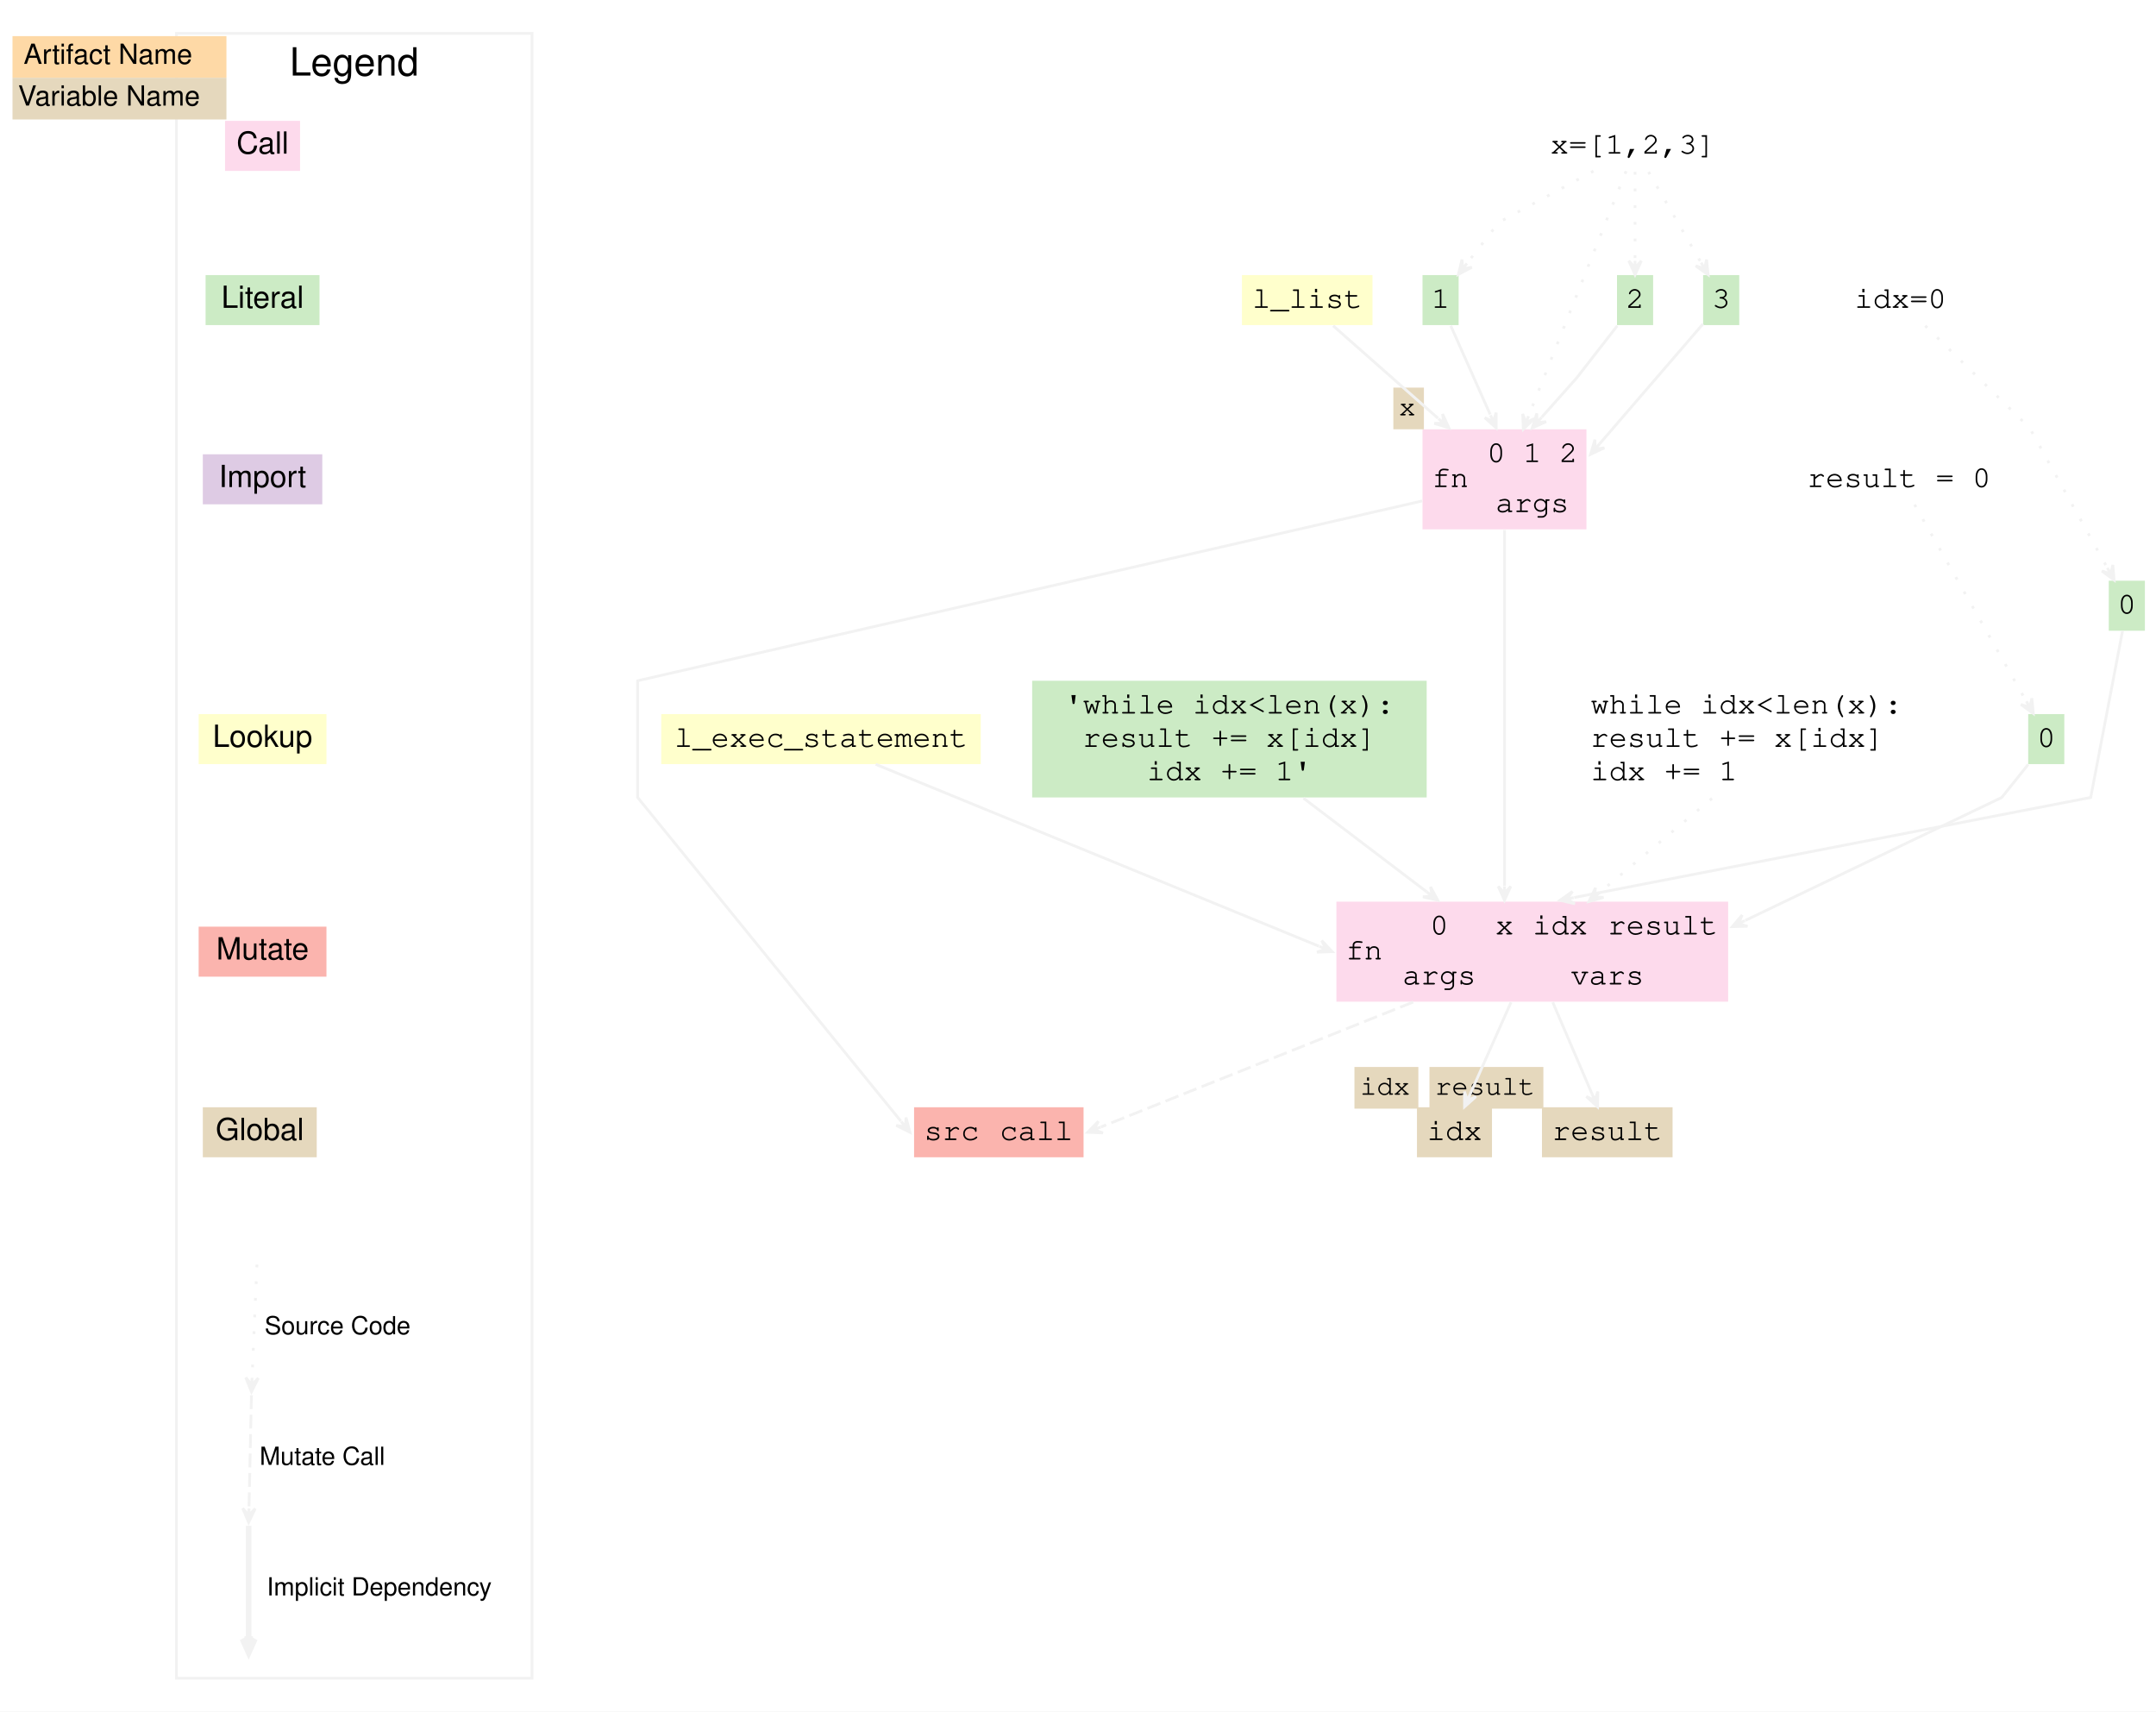
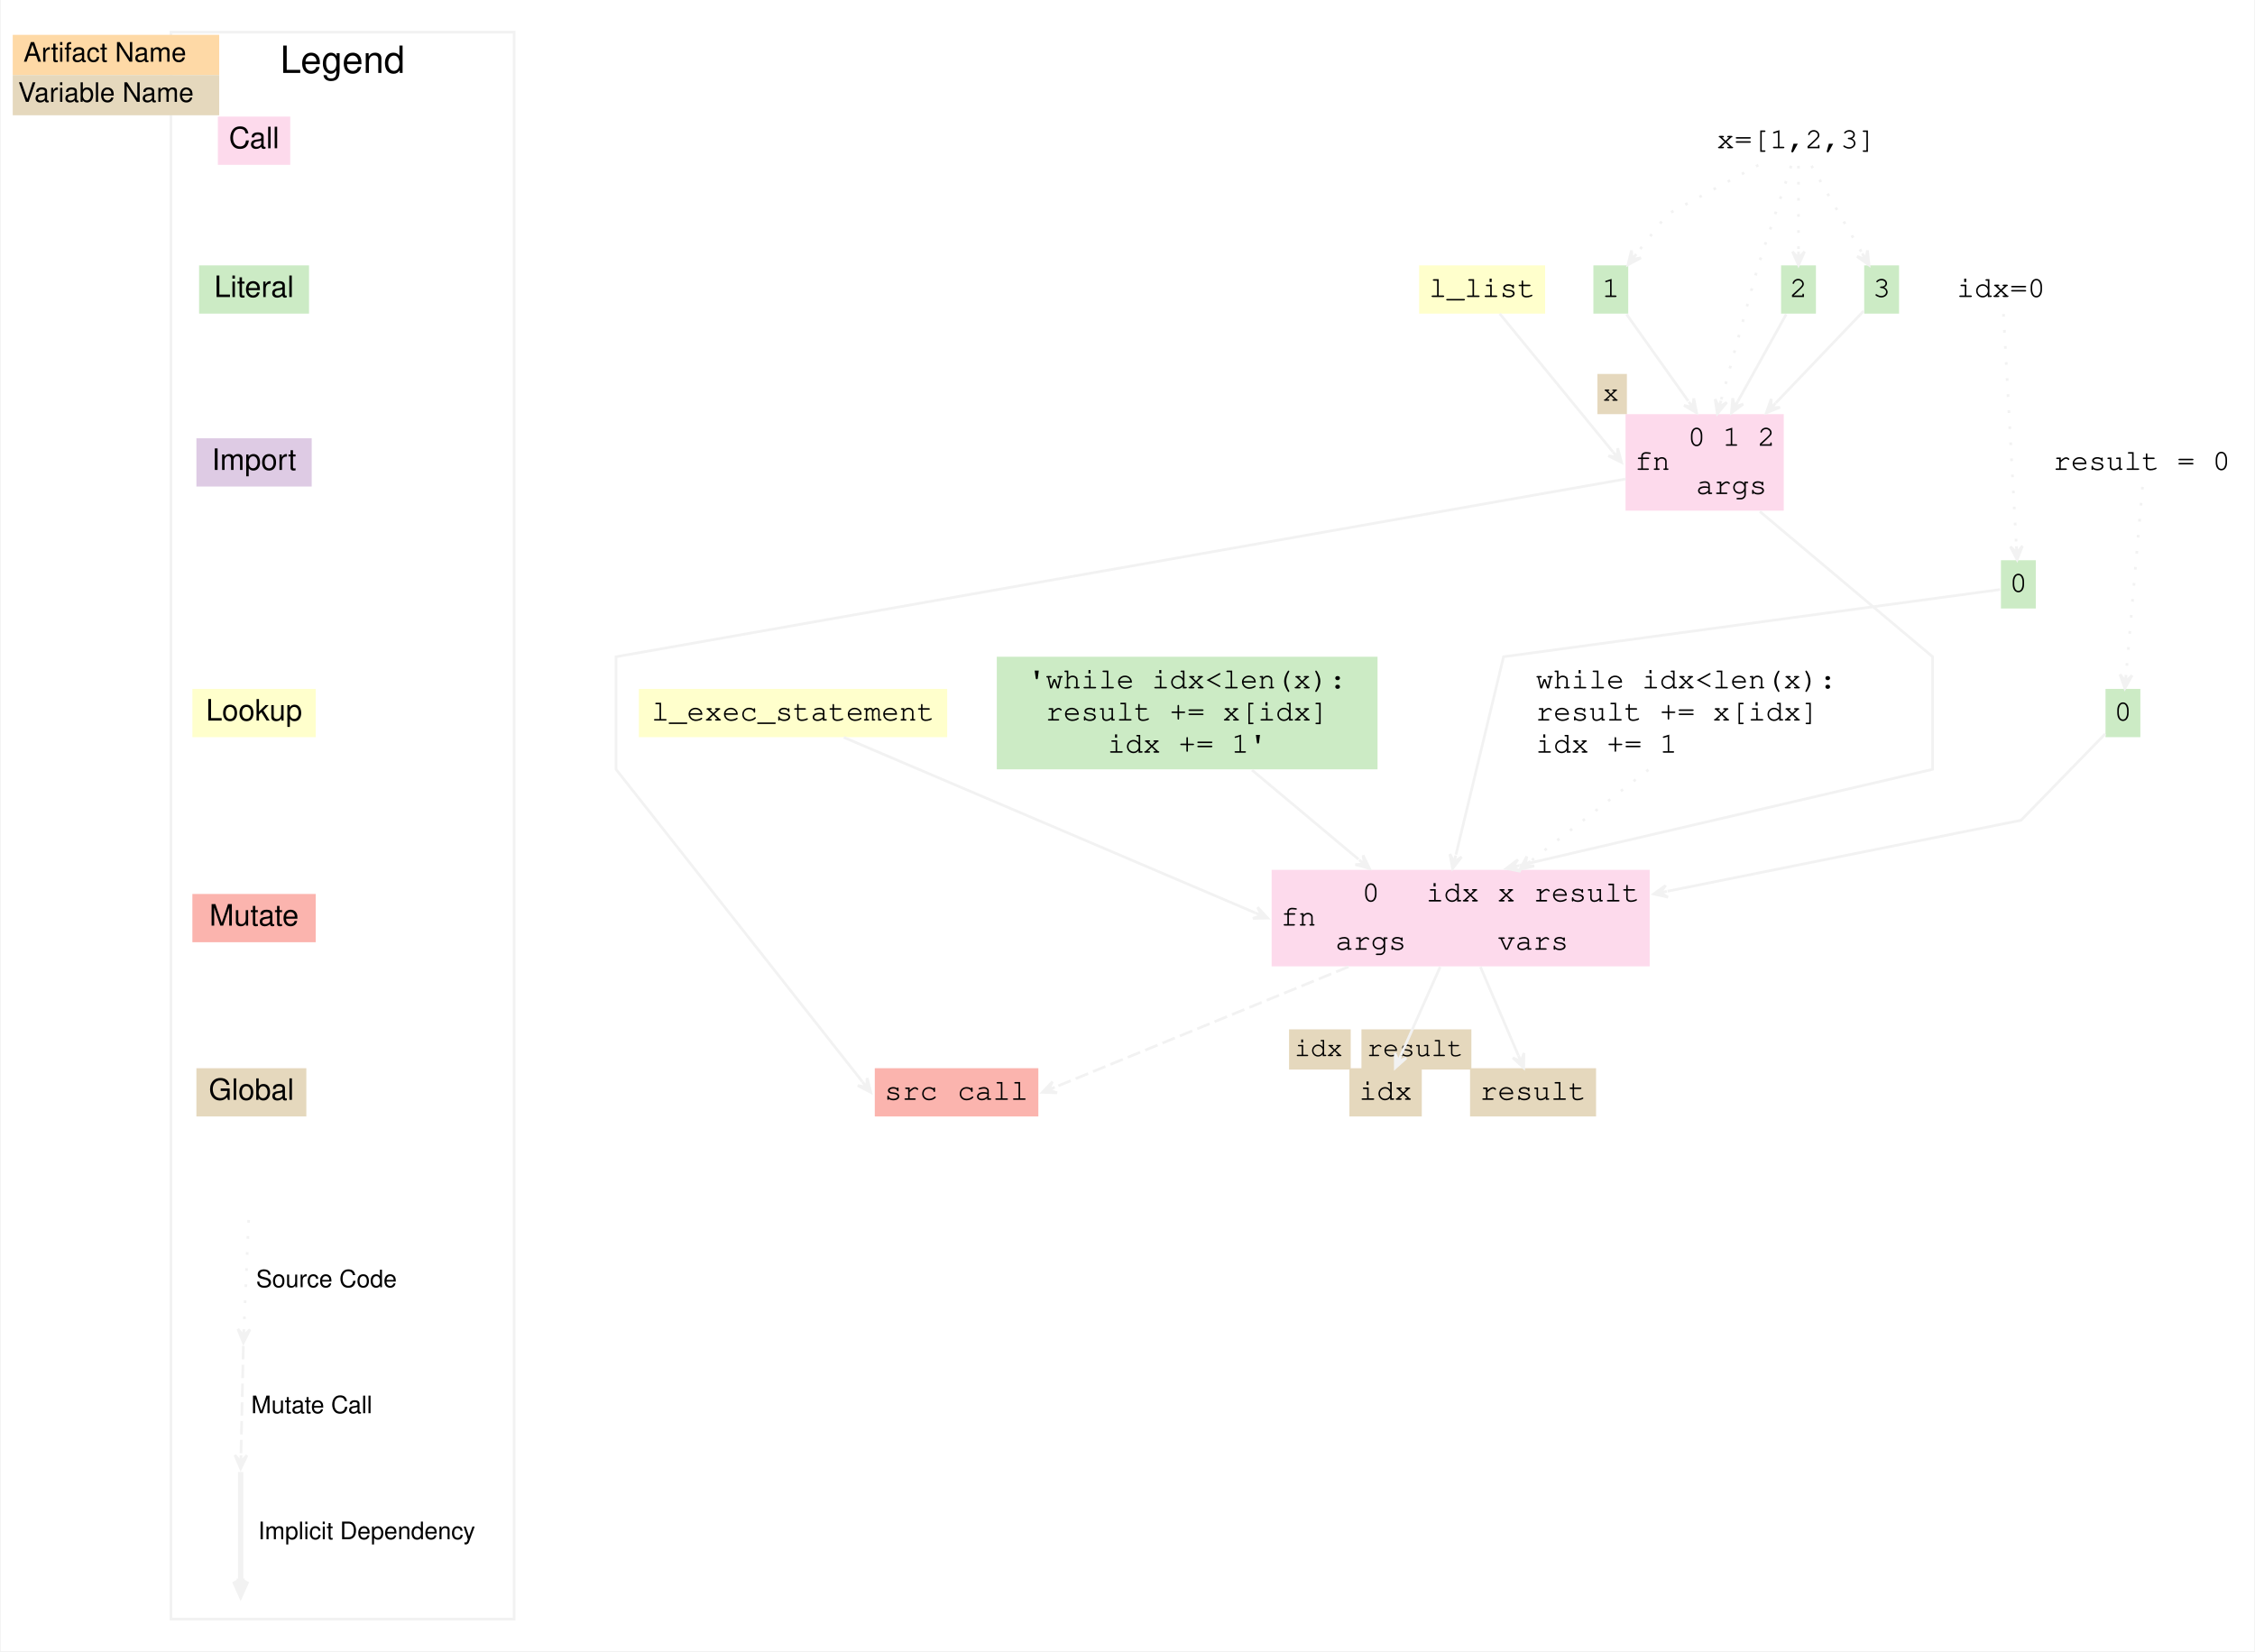
- <svg xmlns="http://www.w3.org/2000/svg" width="776pt" height="616pt" viewBox="0 0 776 616">
+ <svg xmlns="http://www.w3.org/2000/svg" width="841pt" height="616pt" viewBox="0 0 840.5 616">
  <g class="graph" transform="scale(1) translate(4 612)">
-     <polygon points="-4 4 -4 -612 772 -612 772 4" fill="#fff" stroke="transparent" />
+     <polygon points="-4 4 -4 -612 836.5 -612 836.5 4" fill="#fff" stroke="transparent" />
    <g class="cluster">
      <polygon points="59.5 -8 59.5 -600 187.5 -600 187.5 -8" fill="none" stroke="#f2f2f2" />
      <text x="123.5" y="-584.8" font-family="Helvetica,sans-Serif" font-size="14" text-anchor="middle">Legend</text>
    </g>
    <g class="node">
      <polygon points="77 -550.5 77 -568.5 104 -568.5 104 -550.5" fill="#fddaec" stroke="#f2f2f2" stroke-width="0" />
      <text x="90.5" y="-556.7" fill="#000000" font-family="Helvetica,sans-Serif" font-size="11" text-anchor="middle">Call</text>
      <polygon points="0.5 -584 0.5 -599 77.5 -599 77.5 -584" fill="#fed9a6" stroke="transparent" />
      <text x="4.5" y="-589" fill="#000000" font-family="Helvetica,sans-Serif" font-size="10">Artifact Name</text>
      <polygon points="0.5 -569 0.5 -584 77.5 -584 77.5 -569" fill="#e5d8bd" stroke="transparent" />
      <text x="2.5" y="-574" fill="#000000" font-family="Helvetica,sans-Serif" font-size="10">Variable Name</text>
      <polygon points="111 -513 70 -513 70 -495 111 -495" fill="#ccebc5" stroke="#f2f2f2" stroke-width="0" />
      <text x="90.5" y="-501.2" fill="#000000" font-family="Helvetica,sans-Serif" font-size="11" text-anchor="middle">Literal</text>
      <polygon points="112 -448.5 69 -448.5 69 -430.5 112 -430.5" fill="#decbe4" stroke="#f2f2f2" stroke-width="0" />
      <text x="90.5" y="-436.7" fill="#000000" font-family="Helvetica,sans-Serif" font-size="11" text-anchor="middle">Import</text>
      <polygon points="113.5 -355 67.5 -355 67.5 -337 113.5 -337" fill="#ffc" stroke="#f2f2f2" stroke-width="0" />
      <text x="90.5" y="-343.2" fill="#000000" font-family="Helvetica,sans-Serif" font-size="11" text-anchor="middle">Lookup</text>
      <polygon points="67.5 -260.5 67.5 -278.5 113.5 -278.5 113.5 -260.5" fill="#fbb4ae" stroke="#f2f2f2" stroke-width="0" />
      <text x="90.5" y="-266.7" fill="#000000" font-family="Helvetica,sans-Serif" font-size="11" text-anchor="middle">Mutate</text>
      <polygon points="110 -213.5 69 -213.5 69 -195.5 110 -195.5" fill="#e5d8bd" stroke="#f2f2f2" stroke-width="0" />
      <text x="89.5" y="-201.7" fill="#000000" font-family="Helvetica,sans-Serif" font-size="11" text-anchor="middle">Global</text>
    </g>
    <g class="edge">
      <path d="m88.49-156.87c-0.09 2.11-1.25 28.8-1.76 40.47" fill="none" stroke="#f2f2f2" stroke-dasharray="1,5" />
      <polygon points="86.51 -111.12 88.97 -116.02 86.61 -113.62 86.72 -116.12 86.72 -116.12 86.72 -116.12 86.61 -113.62 84.47 -116.22 86.51 -111.12" fill="#f2f2f2" stroke="#f2f2f2" />
      <text x="117.5" y="-131.8" font-family="Helvetica,sans-Serif" font-size="9" text-anchor="middle">Source Code</text>
      <path d="m86.5-109.87c-0.05 2.11-0.63 28.8-0.88 40.47" fill="none" stroke="#f2f2f2" stroke-dasharray="5,2" />
      <polygon points="85.5 -64.12 87.86 -69.07 85.56 -66.62 85.61 -69.12 85.61 -69.12 85.61 -69.12 85.56 -66.62 83.36 -69.17 85.5 -64.12" fill="#f2f2f2" stroke="#f2f2f2" />
      <text x="112" y="-84.8" font-family="Helvetica,sans-Serif" font-size="9" text-anchor="middle">Mutate Call</text>
      <path d="m85.5-62.87v40.47" fill="none" stroke="#f2f2f2" stroke-width="2" />
      <polygon points="85.5 -17.12 87.75 -22.12 86 -19.62 86 -22.12 85.5 -22.12 85 -22.12 85 -19.62 83.25 -22.12 85.5 -17.12" fill="#f2f2f2" stroke="#f2f2f2" stroke-width="2" />
      <text x="132.5" y="-37.8" font-family="Helvetica,sans-Serif" font-size="9" text-anchor="middle">Implicit Dependency</text>
    </g>
    <g class="node">
-       <polygon points="521 -513 508 -513 508 -495 521 -495" fill="#ccebc5" stroke="#f2f2f2" stroke-width="0" />
-       <text x="514.5" y="-501.2" fill="#000000" font-family="Courier,monospace" font-size="11" text-anchor="middle">1</text>
-       <polygon points="508 -421.5 508 -457.5 567 -457.5 567 -421.5" fill="#fddaec" stroke="#f2f2f2" stroke-width="0" />
-       <text x="518" y="-436.7" fill="#000000" font-family="Courier,monospace" font-size="11" text-anchor="middle">fn</text>
-       <polyline points="528 -421.5 528 -457.5" fill="none" stroke="#f2f2f2" stroke-width="0" />
-       <text x="534.5" y="-445.7" fill="#000000" font-family="Courier,monospace" font-size="11" text-anchor="middle">0</text>
-       <polyline points="541 -439.5 541 -457.5" fill="none" stroke="#f2f2f2" stroke-width="0" />
-       <text x="547.5" y="-445.7" fill="#000000" font-family="Courier,monospace" font-size="11" text-anchor="middle">1</text>
-       <polyline points="554 -439.5 554 -457.5" fill="none" stroke="#f2f2f2" stroke-width="0" />
-       <text x="560.5" y="-445.7" fill="#000000" font-family="Courier,monospace" font-size="11" text-anchor="middle">2</text>
-       <polyline points="528 -439.5 567 -439.5" fill="none" stroke="#f2f2f2" stroke-width="0" />
-       <text x="547.5" y="-427.7" fill="#000000" font-family="Courier,monospace" font-size="11" text-anchor="middle">args</text>
-       <polygon points="497.5 -457.5 497.5 -472.5 508.5 -472.5 508.5 -457.5" fill="#e5d8bd" stroke="transparent" />
-       <text x="499.5" y="-462.5" fill="#000000" font-family="Courier,monospace" font-size="10">x</text>
-     </g>
-     <g class="edge" stroke="#f2f2f2">
-       <path d="m518.17-494.75c4.15 9.34 10.77 24.24 14.17 31.88" fill="none" />
-       <polygon points="534.5 -458 534.53 -463.48 533.48 -460.28 532.47 -462.57 532.47 -462.57 532.47 -462.57 533.48 -460.28 530.41 -461.66 534.5 -458" fill="#f2f2f2" />
-     </g>
-     <g class="node">
-       <polygon points="591 -513 578 -513 578 -495 591 -495" fill="#ccebc5" stroke="#f2f2f2" stroke-width="0" />
-       <text x="584.5" y="-501.2" fill="#000000" font-family="Courier,monospace" font-size="11" text-anchor="middle">2</text>
-     </g>
-     <g class="edge" stroke="#f2f2f2">
-       <path d="m578.09-494.75c-6.18 7.94-14.59 18.75-14.59 18.75s-7.91 8.9-12.61 14.18" fill="none" />
-       <polygon points="547.5 -458 552.5 -460.24 549.16 -459.87 550.82 -461.74 550.82 -461.74 550.82 -461.74 549.16 -459.87 549.14 -463.23 547.5 -458" fill="#f2f2f2" />
-     </g>
-     <g class="node">
-       <polygon points="622 -513 609 -513 609 -495 622 -495" fill="#ccebc5" stroke="#f2f2f2" stroke-width="0" />
-       <text x="615.5" y="-501.2" fill="#000000" font-family="Courier,monospace" font-size="11" text-anchor="middle">3</text>
-     </g>
-     <g class="edge" stroke="#f2f2f2">
-       <path d="m608.96-495.42c-10.19 11.81-29.49 34.2-37.18 43.11" fill="none" />
-       <polygon points="568.5 -448.5 573.47 -450.82 570.13 -450.39 571.77 -452.29 571.77 -452.29 571.77 -452.29 570.13 -450.39 570.06 -453.76 568.5 -448.5" fill="#f2f2f2" />
-     </g>
-     <g class="node">
-       <polygon points="490 -513 443 -513 443 -495 490 -495" fill="#ffc" stroke="#f2f2f2" stroke-width="0" />
-       <text x="466.5" y="-501.2" fill="#000000" font-family="Courier,monospace" font-size="11" text-anchor="middle">l_list</text>
-     </g>
-     <g class="edge" stroke="#f2f2f2">
-       <path d="m475.85-494.75c11.28 9.95 29.7 26.21 37.72 33.28" fill="none" />
-       <polygon points="517.5 -458 515.24 -463 515.63 -459.65 513.75 -461.31 513.75 -461.31 513.75 -461.31 515.63 -459.65 512.26 -459.62 517.5 -458" fill="#f2f2f2" />
-     </g>
-     <g class="node">
-       <polygon points="325 -195.5 325 -213.5 386 -213.5 386 -195.5" fill="#fbb4ae" stroke="#f2f2f2" stroke-width="0" />
-       <text x="338.5" y="-201.7" fill="#000000" font-family="Courier,monospace" font-size="11" text-anchor="middle">src</text>
-       <polyline points="352 -195.5 352 -213.5" fill="none" stroke="#f2f2f2" stroke-width="0" />
-       <text x="369" y="-201.7" fill="#000000" font-family="Courier,monospace" font-size="11" text-anchor="middle">call</text>
-     </g>
-     <g class="edge" stroke="#f2f2f2">
-       <path d="m507.87-431.71c-77.88 17.85-282.37 64.71-282.37 64.71v42s77.73 95.58 94.74 116.49" fill="none" />
-       <polygon points="323.5 -204.5 322.09 -209.8 321.92 -206.44 320.35 -208.38 320.35 -208.38 320.35 -208.38 321.92 -206.44 318.6 -206.96 323.5 -204.5" fill="#f2f2f2" />
-     </g>
-     <g class="node">
-       <polygon points="477 -251.5 477 -287.5 618 -287.5 618 -251.5" fill="#fddaec" stroke="#f2f2f2" stroke-width="0" />
-       <text x="487" y="-266.7" fill="#000000" font-family="Courier,monospace" font-size="11" text-anchor="middle">fn</text>
-       <polyline points="497 -251.5 497 -287.5" fill="none" stroke="#f2f2f2" stroke-width="0" />
-       <text x="514" y="-275.7" fill="#000000" font-family="Courier,monospace" font-size="11" text-anchor="middle">0</text>
-       <polyline points="497 -269.5 531 -269.5" fill="none" stroke="#f2f2f2" stroke-width="0" />
-       <text x="514" y="-257.7" fill="#000000" font-family="Courier,monospace" font-size="11" text-anchor="middle">args</text>
-       <polyline points="531 -251.5 531 -287.5" fill="none" stroke="#f2f2f2" stroke-width="0" />
-       <text x="537.5" y="-275.7" fill="#000000" font-family="Courier,monospace" font-size="11" text-anchor="middle">x</text>
-       <polyline points="544 -269.5 544 -287.5" fill="none" stroke="#f2f2f2" stroke-width="0" />
-       <text x="557.5" y="-275.7" fill="#000000" font-family="Courier,monospace" font-size="11" text-anchor="middle">idx</text>
-       <polyline points="571 -269.5 571 -287.5" fill="none" stroke="#f2f2f2" stroke-width="0" />
-       <text x="594.5" y="-275.7" fill="#000000" font-family="Courier,monospace" font-size="11" text-anchor="middle">result</text>
-       <polyline points="531 -269.5 618 -269.5" fill="none" stroke="#f2f2f2" stroke-width="0" />
-       <text x="574.5" y="-257.7" fill="#000000" font-family="Courier,monospace" font-size="11" text-anchor="middle">vars</text>
-     </g>
-     <g class="edge" stroke="#f2f2f2">
-       <path d="m537.5-421.24v128.09" fill="none" />
-       <polygon points="537.5 -288 539.75 -293 537.5 -290.5 537.5 -293 537.5 -293 537.5 -293 537.5 -290.5 535.25 -293 537.5 -288" fill="#f2f2f2" />
-     </g>
-     <g class="node">
-       <polygon points="768 -403 755 -403 755 -385 768 -385" fill="#ccebc5" stroke="#f2f2f2" stroke-width="0" />
-       <text x="761.5" y="-391.2" fill="#000000" font-family="Courier,monospace" font-size="11" text-anchor="middle">0</text>
-     </g>
-     <g class="edge" stroke="#f2f2f2">
-       <path d="m759.96-384.93c-3.45 18.01-11.46 59.93-11.46 59.93s-155.52 30.13-185.89 36.01" fill="none" />
-       <polygon points="557.5 -288 562.84 -286.74 559.95 -288.48 562.41 -288.95 562.41 -288.95 562.41 -288.95 559.95 -288.48 561.98 -291.16 557.5 -288" fill="#f2f2f2" />
-     </g>
-     <g class="node">
-       <polygon points="739 -355 726 -355 726 -337 739 -337" fill="#ccebc5" stroke="#f2f2f2" stroke-width="0" />
-       <text x="732.5" y="-343.2" fill="#000000" font-family="Courier,monospace" font-size="11" text-anchor="middle">0</text>
-     </g>
-     <g class="edge" stroke="#f2f2f2">
-       <path d="m725.99-336.87c-4.43 5.54-9.49 11.87-9.49 11.87s-72.95 34.97-92.32 44.26" fill="none" />
-       <polygon points="619.5 -278.5 624.98 -278.63 621.75 -279.58 624.01 -280.66 624.01 -280.66 624.01 -280.66 621.75 -279.58 623.04 -282.69 619.5 -278.5" fill="#f2f2f2" />
+       <polygon points="603 -513 590 -513 590 -495 603 -495" fill="#ccebc5" stroke="#f2f2f2" stroke-width="0" />
+       <text x="596.5" y="-501.2" fill="#000000" font-family="Courier,monospace" font-size="11" text-anchor="middle">1</text>
+       <polygon points="602 -421.5 602 -457.5 661 -457.5 661 -421.5" fill="#fddaec" stroke="#f2f2f2" stroke-width="0" />
+       <text x="612" y="-436.7" fill="#000000" font-family="Courier,monospace" font-size="11" text-anchor="middle">fn</text>
+       <polyline points="622 -421.5 622 -457.5" fill="none" stroke="#f2f2f2" stroke-width="0" />
+       <text x="628.5" y="-445.7" fill="#000000" font-family="Courier,monospace" font-size="11" text-anchor="middle">0</text>
+       <polyline points="635 -439.5 635 -457.5" fill="none" stroke="#f2f2f2" stroke-width="0" />
+       <text x="641.5" y="-445.7" fill="#000000" font-family="Courier,monospace" font-size="11" text-anchor="middle">1</text>
+       <polyline points="648 -439.5 648 -457.5" fill="none" stroke="#f2f2f2" stroke-width="0" />
+       <text x="654.5" y="-445.7" fill="#000000" font-family="Courier,monospace" font-size="11" text-anchor="middle">2</text>
+       <polyline points="622 -439.5 661 -439.5" fill="none" stroke="#f2f2f2" stroke-width="0" />
+       <text x="641.5" y="-427.7" fill="#000000" font-family="Courier,monospace" font-size="11" text-anchor="middle">args</text>
+       <polygon points="591.5 -457.5 591.5 -472.5 602.5 -472.5 602.5 -457.5" fill="#e5d8bd" stroke="transparent" />
+       <text x="593.5" y="-462.5" fill="#000000" font-family="Courier,monospace" font-size="10">x</text>
+     </g>
+     <g class="edge" stroke="#f2f2f2">
+       <path d="m602.37-494.75c6.78 9.54 17.7 24.89 23.01 32.37" fill="none" />
+       <polygon points="628.5 -458 627.44 -463.38 627.05 -460.04 625.6 -462.07 625.6 -462.07 625.6 -462.07 627.05 -460.04 623.77 -460.77 628.5 -458" fill="#f2f2f2" />
+     </g>
+     <g class="node">
+       <polygon points="673 -513 660 -513 660 -495 673 -495" fill="#ccebc5" stroke="#f2f2f2" stroke-width="0" />
+       <text x="666.5" y="-501.2" fill="#000000" font-family="Courier,monospace" font-size="11" text-anchor="middle">2</text>
+     </g>
+     <g class="edge" stroke="#f2f2f2">
+       <path d="m661.91-494.75c-5.3 9.54-13.82 24.89-17.98 32.37" fill="none" />
+       <polygon points="641.5 -458 645.9 -461.28 642.71 -460.19 643.93 -462.37 643.93 -462.37 643.93 -462.37 642.71 -460.19 641.96 -463.46 641.5 -458" fill="#f2f2f2" />
+     </g>
+     <g class="node">
+       <polygon points="704 -513 691 -513 691 -495 704 -495" fill="#ccebc5" stroke="#f2f2f2" stroke-width="0" />
+       <text x="697.5" y="-501.2" fill="#000000" font-family="Courier,monospace" font-size="11" text-anchor="middle">3</text>
+     </g>
+     <g class="edge" stroke="#f2f2f2">
+       <path d="m690.78-495.97c-9.26 9.69-25.61 26.8-32.76 34.29" fill="none" />
+       <polygon points="654.5 -458 659.58 -460.06 656.23 -459.81 657.95 -461.61 657.95 -461.61 657.95 -461.61 656.23 -459.81 656.33 -463.17 654.5 -458" fill="#f2f2f2" />
+     </g>
+     <g class="node">
+       <polygon points="572 -513 525 -513 525 -495 572 -495" fill="#ffc" stroke="#f2f2f2" stroke-width="0" />
+       <text x="548.5" y="-501.2" fill="#000000" font-family="Courier,monospace" font-size="11" text-anchor="middle">l_list</text>
+     </g>
+     <g class="edge" stroke="#f2f2f2">
+       <path d="m555.09-494.96c11.26 13.75 33.8 41.28 42.18 51.51" fill="none" />
+       <polygon points="600.5 -439.5 599.07 -444.79 598.92 -441.43 597.33 -443.37 597.33 -443.37 597.33 -443.37 598.92 -441.43 595.59 -441.94 600.5 -439.5" fill="#f2f2f2" />
+     </g>
+     <g class="node">
+       <polygon points="322 -195.5 322 -213.5 383 -213.5 383 -195.5" fill="#fbb4ae" stroke="#f2f2f2" stroke-width="0" />
+       <text x="335.5" y="-201.7" fill="#000000" font-family="Courier,monospace" font-size="11" text-anchor="middle">src</text>
+       <polyline points="349 -195.5 349 -213.5" fill="none" stroke="#f2f2f2" stroke-width="0" />
+       <text x="366" y="-201.7" fill="#000000" font-family="Courier,monospace" font-size="11" text-anchor="middle">call</text>
+     </g>
+     <g class="edge" stroke="#f2f2f2">
+       <path d="m601.97-433.3c-93.42 16.45-376.47 66.3-376.47 66.3v42s75.36 95.58 91.84 116.49" fill="none" />
+       <polygon points="320.5 -204.5 319.17 -209.82 318.95 -206.46 317.4 -208.43 317.4 -208.43 317.4 -208.43 318.95 -206.46 315.64 -207.03 320.5 -204.5" fill="#f2f2f2" />
+     </g>
+     <g class="node">
+       <polygon points="470 -251.5 470 -287.5 611 -287.5 611 -251.5" fill="#fddaec" stroke="#f2f2f2" stroke-width="0" />
+       <text x="480" y="-266.7" fill="#000000" font-family="Courier,monospace" font-size="11" text-anchor="middle">fn</text>
+       <polyline points="490 -251.5 490 -287.5" fill="none" stroke="#f2f2f2" stroke-width="0" />
+       <text x="507" y="-275.7" fill="#000000" font-family="Courier,monospace" font-size="11" text-anchor="middle">0</text>
+       <polyline points="490 -269.5 524 -269.5" fill="none" stroke="#f2f2f2" stroke-width="0" />
+       <text x="507" y="-257.7" fill="#000000" font-family="Courier,monospace" font-size="11" text-anchor="middle">args</text>
+       <polyline points="524 -251.5 524 -287.5" fill="none" stroke="#f2f2f2" stroke-width="0" />
+       <text x="537.5" y="-275.7" fill="#000000" font-family="Courier,monospace" font-size="11" text-anchor="middle">idx</text>
+       <polyline points="551 -269.5 551 -287.5" fill="none" stroke="#f2f2f2" stroke-width="0" />
+       <text x="557.5" y="-275.7" fill="#000000" font-family="Courier,monospace" font-size="11" text-anchor="middle">x</text>
+       <polyline points="564 -269.5 564 -287.5" fill="none" stroke="#f2f2f2" stroke-width="0" />
+       <text x="587.5" y="-275.7" fill="#000000" font-family="Courier,monospace" font-size="11" text-anchor="middle">result</text>
+       <polyline points="524 -269.5 611 -269.5" fill="none" stroke="#f2f2f2" stroke-width="0" />
+       <text x="567.5" y="-257.7" fill="#000000" font-family="Courier,monospace" font-size="11" text-anchor="middle">vars</text>
+     </g>
+     <g class="edge" stroke="#f2f2f2">
+       <path d="m652.08-421.19c25.15 21.16 64.42 54.19 64.42 54.19v42s-127.23 29.61-154.07 35.85" fill="none" />
+       <polygon points="557.5 -288 562.88 -286.94 559.93 -288.57 562.37 -289.13 562.37 -289.13 562.37 -289.13 559.93 -288.57 561.86 -291.32 557.5 -288" fill="#f2f2f2" />
+     </g>
+     <g class="node">
+       <polygon points="755 -403 742 -403 742 -385 755 -385" fill="#ccebc5" stroke="#f2f2f2" stroke-width="0" />
+       <text x="748.5" y="-391.2" fill="#000000" font-family="Courier,monospace" font-size="11" text-anchor="middle">0</text>
+     </g>
+     <g class="edge" stroke="#f2f2f2">
+       <path d="m741.67-392.07c-34.21 4.63-185.17 25.07-185.17 25.07s-13.53 56.24-17.75 73.82" fill="none" />
+       <polygon points="537.5 -288 540.86 -292.34 538.08 -290.43 538.67 -292.86 538.67 -292.86 538.67 -292.86 538.08 -290.43 536.48 -293.39 537.5 -288" fill="#f2f2f2" />
+     </g>
+     <g class="node">
+       <polygon points="794 -355 781 -355 781 -337 794 -337" fill="#ccebc5" stroke="#f2f2f2" stroke-width="0" />
+       <text x="787.5" y="-343.2" fill="#000000" font-family="Courier,monospace" font-size="11" text-anchor="middle">0</text>
+     </g>
+     <g class="edge" stroke="#f2f2f2">
+       <path d="m780.88-338.21c-10.89 11.18-31.38 32.21-31.38 32.21s-106.77 21.43-131.8 26.46" fill="none" />
+       <polygon points="612.5 -278.5 617.85 -277.28 614.95 -278.99 617.4 -279.48 617.4 -279.48 617.4 -279.48 614.95 -278.99 616.96 -281.69 612.5 -278.5" fill="#f2f2f2" />
    </g>
    <g class="node">
      <polygon points="349 -355 234 -355 234 -337 349 -337" fill="#ffc" stroke="#f2f2f2" stroke-width="0" />
      <text x="291.5" y="-343.2" fill="#000000" font-family="Courier,monospace" font-size="11" text-anchor="middle">l_exec_statement</text>
    </g>
    <g class="edge" stroke="#f2f2f2">
-       <path d="m311.19-336.92c41.72 17.12 137.03 56.23 159.5 65.45" fill="none" />
-       <polygon points="475.5 -269.5 471.73 -273.48 473.19 -270.45 470.87 -271.4 470.87 -271.4 470.87 -271.4 473.19 -270.45 470.02 -269.32 475.5 -269.5" fill="#f2f2f2" />
+       <path d="m310.44-336.92c40.13 17.12 131.82 56.23 153.43 65.45" fill="none" />
+       <polygon points="468.5 -269.5 464.78 -273.53 466.2 -270.48 463.9 -271.46 463.9 -271.46 463.9 -271.46 466.2 -270.48 463.02 -269.39 468.5 -269.5" fill="#f2f2f2" />
    </g>
    <g class="node">
      <polygon points="509.5 -367 367.5 -367 367.5 -325 509.5 -325" fill="#ccebc5" stroke="#f2f2f2" stroke-width="0" />
      <g fill="#000000" font-family="Courier,monospace" font-size="11" text-anchor="middle">
        <text x="438.5" y="-355.2">'while idx&lt;len(x):</text>
        <text x="438.5" y="-343.2">result += x[idx]</text>
        <text x="438.5" y="-331.2">idx += 1'</text>
      </g>
    </g>
    <g class="edge" stroke="#f2f2f2">
-       <path d="m465.15-324.74c16.51 12.54 36.08 27.41 44.35 33.7" fill="none" />
-       <polygon points="513.5 -288 510.88 -292.82 511.51 -289.51 509.52 -291.03 509.52 -291.03 509.52 -291.03 511.51 -289.51 508.16 -289.23 513.5 -288" fill="#f2f2f2" />
-     </g>
-     <g class="node">
-       <polygon points="533 -213.5 506 -213.5 506 -195.5 533 -195.5" fill="#e5d8bd" stroke="#f2f2f2" stroke-width="0" />
-       <text x="519.5" y="-201.7" fill="#000000" font-family="Courier,monospace" font-size="11" text-anchor="middle">idx</text>
-       <polygon points="483.5 -213 483.5 -228 506.5 -228 506.5 -213" fill="#e5d8bd" stroke="transparent" />
-       <text x="485.5" y="-218" fill="#000000" font-family="Courier,monospace" font-size="10">idx</text>
-       <polygon points="598 -213.5 551 -213.5 551 -195.5 598 -195.5" fill="#e5d8bd" stroke="#f2f2f2" stroke-width="0" />
-       <text x="574.5" y="-201.7" fill="#000000" font-family="Courier,monospace" font-size="11" text-anchor="middle">result</text>
-       <polygon points="510.5 -213 510.5 -228 551.5 -228 551.5 -213" fill="#e5d8bd" stroke="transparent" />
-       <text x="512.5" y="-218" fill="#000000" font-family="Courier,monospace" font-size="10">result</text>
-     </g>
-     <g class="edge" stroke="#f2f2f2">
-       <path d="m539.85-251.28c-4.63 10.42-10.44 23.49-14.67 33" fill="none" />
-       <polygon points="523.13 -213.67 527.22 -217.33 524.15 -215.96 525.16 -218.24 525.16 -218.24 525.16 -218.24 524.15 -215.96 523.11 -219.15 523.13 -213.67" fill="#f2f2f2" />
-       <path d="m554.88-251.28c4.47 10.42 10.07 23.49 14.14 33" fill="none" />
-       <polygon points="571 -213.67 571.1 -219.15 570.01 -215.97 569.03 -218.27 569.03 -218.27 569.03 -218.27 570.01 -215.97 566.96 -217.38 571 -213.67" fill="#f2f2f2" />
-       <path d="m504.62-251.35c-39.99 16-95.87 38.35-112.36 44.95" fill="none" stroke-dasharray="5,2" />
-       <polygon points="387.5 -204.5 392.98 -204.27 389.82 -205.43 392.14 -206.36 392.14 -206.36 392.14 -206.36 389.82 -205.43 391.31 -208.45 387.5 -204.5" fill="#f2f2f2" />
-     </g>
-     <g class="node">
-       <polygon points="618 -568.5 551 -568.5 551 -550.5 618 -550.5" fill="none" stroke="#000" stroke-width="0" />
-       <text x="554" y="-556.7" fill="#000000" font-family="Courier,monospace" font-size="11">x=[1,2,3]</text>
-     </g>
-     <g class="edge" stroke="#f2f2f2">
-       <path d="m569.53-550.41c-14.41 7.8-34.03 18.41-34.03 18.41s-5.77 7.41-11.26 14.47" fill="none" stroke-dasharray="1,5" />
-       <polygon points="520.91 -513.25 525.76 -515.81 522.45 -515.22 523.98 -517.19 523.98 -517.19 523.98 -517.19 522.45 -515.22 522.21 -518.58 520.91 -513.25" fill="#f2f2f2" />
-       <path d="m584.5-550.14v31.87" fill="none" stroke-dasharray="1,5" />
-       <polygon points="584.5 -513.13 586.75 -518.13 584.5 -515.63 584.5 -518.13 584.5 -518.13 584.5 -518.13 584.5 -515.63 582.25 -518.13 584.5 -513.13" fill="#f2f2f2" />
-       <path d="m589.34-550.14c5.04 8.69 12.98 22.39 18.79 32.42" fill="none" stroke-dasharray="1,5" />
-       <polygon points="610.79 -513.13 610.23 -518.58 609.54 -515.29 608.28 -517.45 608.28 -517.45 608.28 -517.45 609.54 -515.29 606.34 -516.32 610.79 -513.13" fill="#f2f2f2" />
-       <path d="m581.27-550.39c-7.15 17.94-24.5 61.5-35.08 88.07" fill="none" stroke-dasharray="1,5" />
-       <polygon points="544.3 -457.56 548.24 -461.37 545.22 -459.88 546.15 -462.21 546.15 -462.21 546.15 -462.21 545.22 -459.88 544.06 -463.04 544.3 -457.56" fill="#f2f2f2" />
-     </g>
-     <g class="node">
-       <polygon points="700.5 -513 660.5 -513 660.5 -495 700.5 -495" fill="none" stroke="#000" stroke-width="0" />
-       <text x="663.5" y="-501.2" fill="#000000" font-family="Courier,monospace" font-size="11">idx=0</text>
-     </g>
-     <g class="edge" stroke="#f2f2f2">
-       <path d="m688.94-494.75c13.28 12.99 37.56 36.75 37.56 36.75s17.49 31.49 27.75 49.94" fill="none" stroke-dasharray="1,5" />
-       <polygon points="756.92 -403.24 756.46 -408.7 755.71 -405.42 754.5 -407.61 754.5 -407.61 754.5 -407.61 755.71 -405.42 752.53 -406.51 756.92 -403.24" fill="#f2f2f2" />
-     </g>
-     <g class="node">
-       <polygon points="717.5 -448.5 643.5 -448.5 643.5 -430.5 717.5 -430.5" fill="none" stroke="#000" stroke-width="0" />
-       <text x="646.5" y="-436.7" fill="#000000" font-family="Courier,monospace" font-size="11">result = 0</text>
-     </g>
-     <g class="edge" stroke="#f2f2f2">
-       <path d="m685.11-430.38c9.08 15.97 29.3 51.55 40.16 70.66" fill="none" stroke-dasharray="1,5" />
-       <polygon points="727.82 -355.23 727.31 -360.69 726.59 -357.41 725.35 -359.58 725.35 -359.58 725.35 -359.58 726.59 -357.41 723.39 -358.47 727.82 -355.23" fill="#f2f2f2" />
+       <path d="m462.67-324.74c14.65 12.28 31.98 26.81 39.73 33.3" fill="none" />
+       <polygon points="506.5 -288 504.11 -292.94 504.58 -289.61 502.67 -291.21 502.67 -291.21 502.67 -291.21 504.58 -289.61 501.22 -289.49 506.5 -288" fill="#f2f2f2" />
+     </g>
+     <g class="node">
+       <polygon points="526 -213.5 499 -213.5 499 -195.5 526 -195.5" fill="#e5d8bd" stroke="#f2f2f2" stroke-width="0" />
+       <text x="512.5" y="-201.7" fill="#000000" font-family="Courier,monospace" font-size="11" text-anchor="middle">idx</text>
+       <polygon points="476.5 -213 476.5 -228 499.5 -228 499.5 -213" fill="#e5d8bd" stroke="transparent" />
+       <text x="478.5" y="-218" fill="#000000" font-family="Courier,monospace" font-size="10">idx</text>
+       <polygon points="591 -213.5 544 -213.5 544 -195.5 591 -195.5" fill="#e5d8bd" stroke="#f2f2f2" stroke-width="0" />
+       <text x="567.5" y="-201.7" fill="#000000" font-family="Courier,monospace" font-size="11" text-anchor="middle">result</text>
+       <polygon points="503.5 -213 503.5 -228 544.5 -228 544.5 -213" fill="#e5d8bd" stroke="transparent" />
+       <text x="505.5" y="-218" fill="#000000" font-family="Courier,monospace" font-size="10">result</text>
+     </g>
+     <g class="edge" stroke="#f2f2f2">
+       <path d="m532.85-251.28c-4.63 10.42-10.44 23.49-14.67 33" fill="none" />
+       <polygon points="516.13 -213.67 520.22 -217.33 517.15 -215.96 518.16 -218.24 518.16 -218.24 518.16 -218.24 517.15 -215.96 516.11 -219.15 516.13 -213.67" fill="#f2f2f2" />
+       <path d="m547.88-251.28c4.47 10.42 10.07 23.49 14.14 33" fill="none" />
+       <polygon points="564 -213.67 564.1 -219.15 563.01 -215.97 562.03 -218.27 562.03 -218.27 562.03 -218.27 563.01 -215.97 559.96 -217.38 564 -213.67" fill="#f2f2f2" />
+       <path d="m498.69-251.35c-38.98 16-93.48 38.35-109.55 44.95" fill="none" stroke-dasharray="5,2" />
+       <polygon points="384.5 -204.5 389.98 -204.32 386.81 -205.45 389.13 -206.4 389.13 -206.4 389.13 -206.4 386.81 -205.45 388.27 -208.48 384.5 -204.5" fill="#f2f2f2" />
+     </g>
+     <g class="node">
+       <polygon points="700 -568.5 633 -568.5 633 -550.5 700 -550.5" fill="none" stroke="#000" stroke-width="0" />
+       <text x="636" y="-556.7" fill="#000000" font-family="Courier,monospace" font-size="11">x=[1,2,3]</text>
+     </g>
+     <g class="edge" stroke="#f2f2f2">
+       <path d="m651.53-550.41c-14.41 7.8-34.03 18.41-34.03 18.41s-5.77 7.41-11.26 14.47" fill="none" stroke-dasharray="1,5" />
+       <polygon points="602.91 -513.25 607.76 -515.81 604.45 -515.22 605.98 -517.19 605.98 -517.19 605.98 -517.19 604.45 -515.22 604.21 -518.58 602.91 -513.25" fill="#f2f2f2" />
+       <path d="m666.5-550.14v31.87" fill="none" stroke-dasharray="1,5" />
+       <polygon points="666.5 -513.13 668.75 -518.13 666.5 -515.63 666.5 -518.13 666.5 -518.13 666.5 -518.13 666.5 -515.63 664.25 -518.13 666.5 -513.13" fill="#f2f2f2" />
+       <path d="m671.34-550.14c5.04 8.69 12.98 22.39 18.79 32.42" fill="none" stroke-dasharray="1,5" />
+       <polygon points="692.79 -513.13 692.23 -518.58 691.54 -515.29 690.28 -517.45 690.28 -517.45 690.28 -517.45 691.54 -515.29 688.34 -516.32 692.79 -513.13" fill="#f2f2f2" />
+       <path d="m663.75-550.15c-4.33 13.13-12.25 37.15-12.25 37.15s-8.01 29.04-13.89 50.36" fill="none" stroke-dasharray="1,5" />
+       <polygon points="636.24 -457.68 639.74 -461.9 636.9 -460.09 637.57 -462.5 637.57 -462.5 637.57 -462.5 636.9 -460.09 635.4 -463.1 636.24 -457.68" fill="#f2f2f2" />
+     </g>
+     <g class="node">
+       <polygon points="762.5 -513 722.5 -513 722.5 -495 762.5 -495" fill="none" stroke="#000" stroke-width="0" />
+       <text x="725.5" y="-501.2" fill="#000000" font-family="Courier,monospace" font-size="11">idx=0</text>
+     </g>
+     <g class="edge" stroke="#f2f2f2">
+       <path d="m742.95-494.88c1.03 18.45 3.54 63.69 4.8 86.41" fill="none" stroke-dasharray="1,5" />
+       <polygon points="748.04 -403.21 750.01 -408.33 747.91 -405.71 747.77 -408.2 747.77 -408.2 747.77 -408.2 747.91 -405.71 745.52 -408.08 748.04 -403.21" fill="#f2f2f2" />
+     </g>
+     <g class="node">
+       <polygon points="832.5 -448.5 758.5 -448.5 758.5 -430.5 832.5 -430.5" fill="none" stroke="#000" stroke-width="0" />
+       <text x="761.5" y="-436.7" fill="#000000" font-family="Courier,monospace" font-size="11">result = 0</text>
+     </g>
+     <g class="edge" stroke="#f2f2f2">
+       <path d="m794.79-430.38c-1.37 15.7-4.4 50.35-6.09 69.68" fill="none" stroke-dasharray="1,5" />
+       <polygon points="788.22 -355.23 790.9 -360.02 788.44 -357.72 788.66 -360.21 788.66 -360.21 788.66 -360.21 788.44 -357.72 786.41 -360.41 788.22 -355.23" fill="#f2f2f2" />
    </g>
    <g class="node">
      <polygon points="707.5 -367 565.5 -367 565.5 -325 707.5 -325" fill="none" stroke="#000" stroke-width="0" />
      <g fill="#000000" font-family="Courier,monospace" font-size="11">
        <text x="568.5" y="-355.2">while idx&lt;len(x):</text>
        <text x="568.5" y="-343.2">result += x[idx]</text>
        <text x="568.5" y="-331.2">idx += 1</text>
      </g>
    </g>
    <g class="edge" stroke="#f2f2f2">
-       <path d="m612.18-324.64c-12.48 10.45-27.66 23.15-40.17 33.62" fill="none" stroke-dasharray="1,5" />
-       <polygon points="567.88 -287.56 573.15 -289.04 569.79 -289.16 571.71 -290.77 571.71 -290.77 571.71 -290.77 569.79 -289.16 570.27 -292.49 567.88 -287.56" fill="#f2f2f2" />
+       <path d="m610.52-324.84c-13.59 10.55-30.18 23.42-43.8 33.99" fill="none" stroke-dasharray="1,5" />
+       <polygon points="562.59 -287.65 567.92 -288.93 564.57 -289.18 566.54 -290.71 566.54 -290.71 566.54 -290.71 564.57 -289.18 565.16 -292.49 562.59 -287.65" fill="#f2f2f2" />
    </g>
  </g>
</svg>
